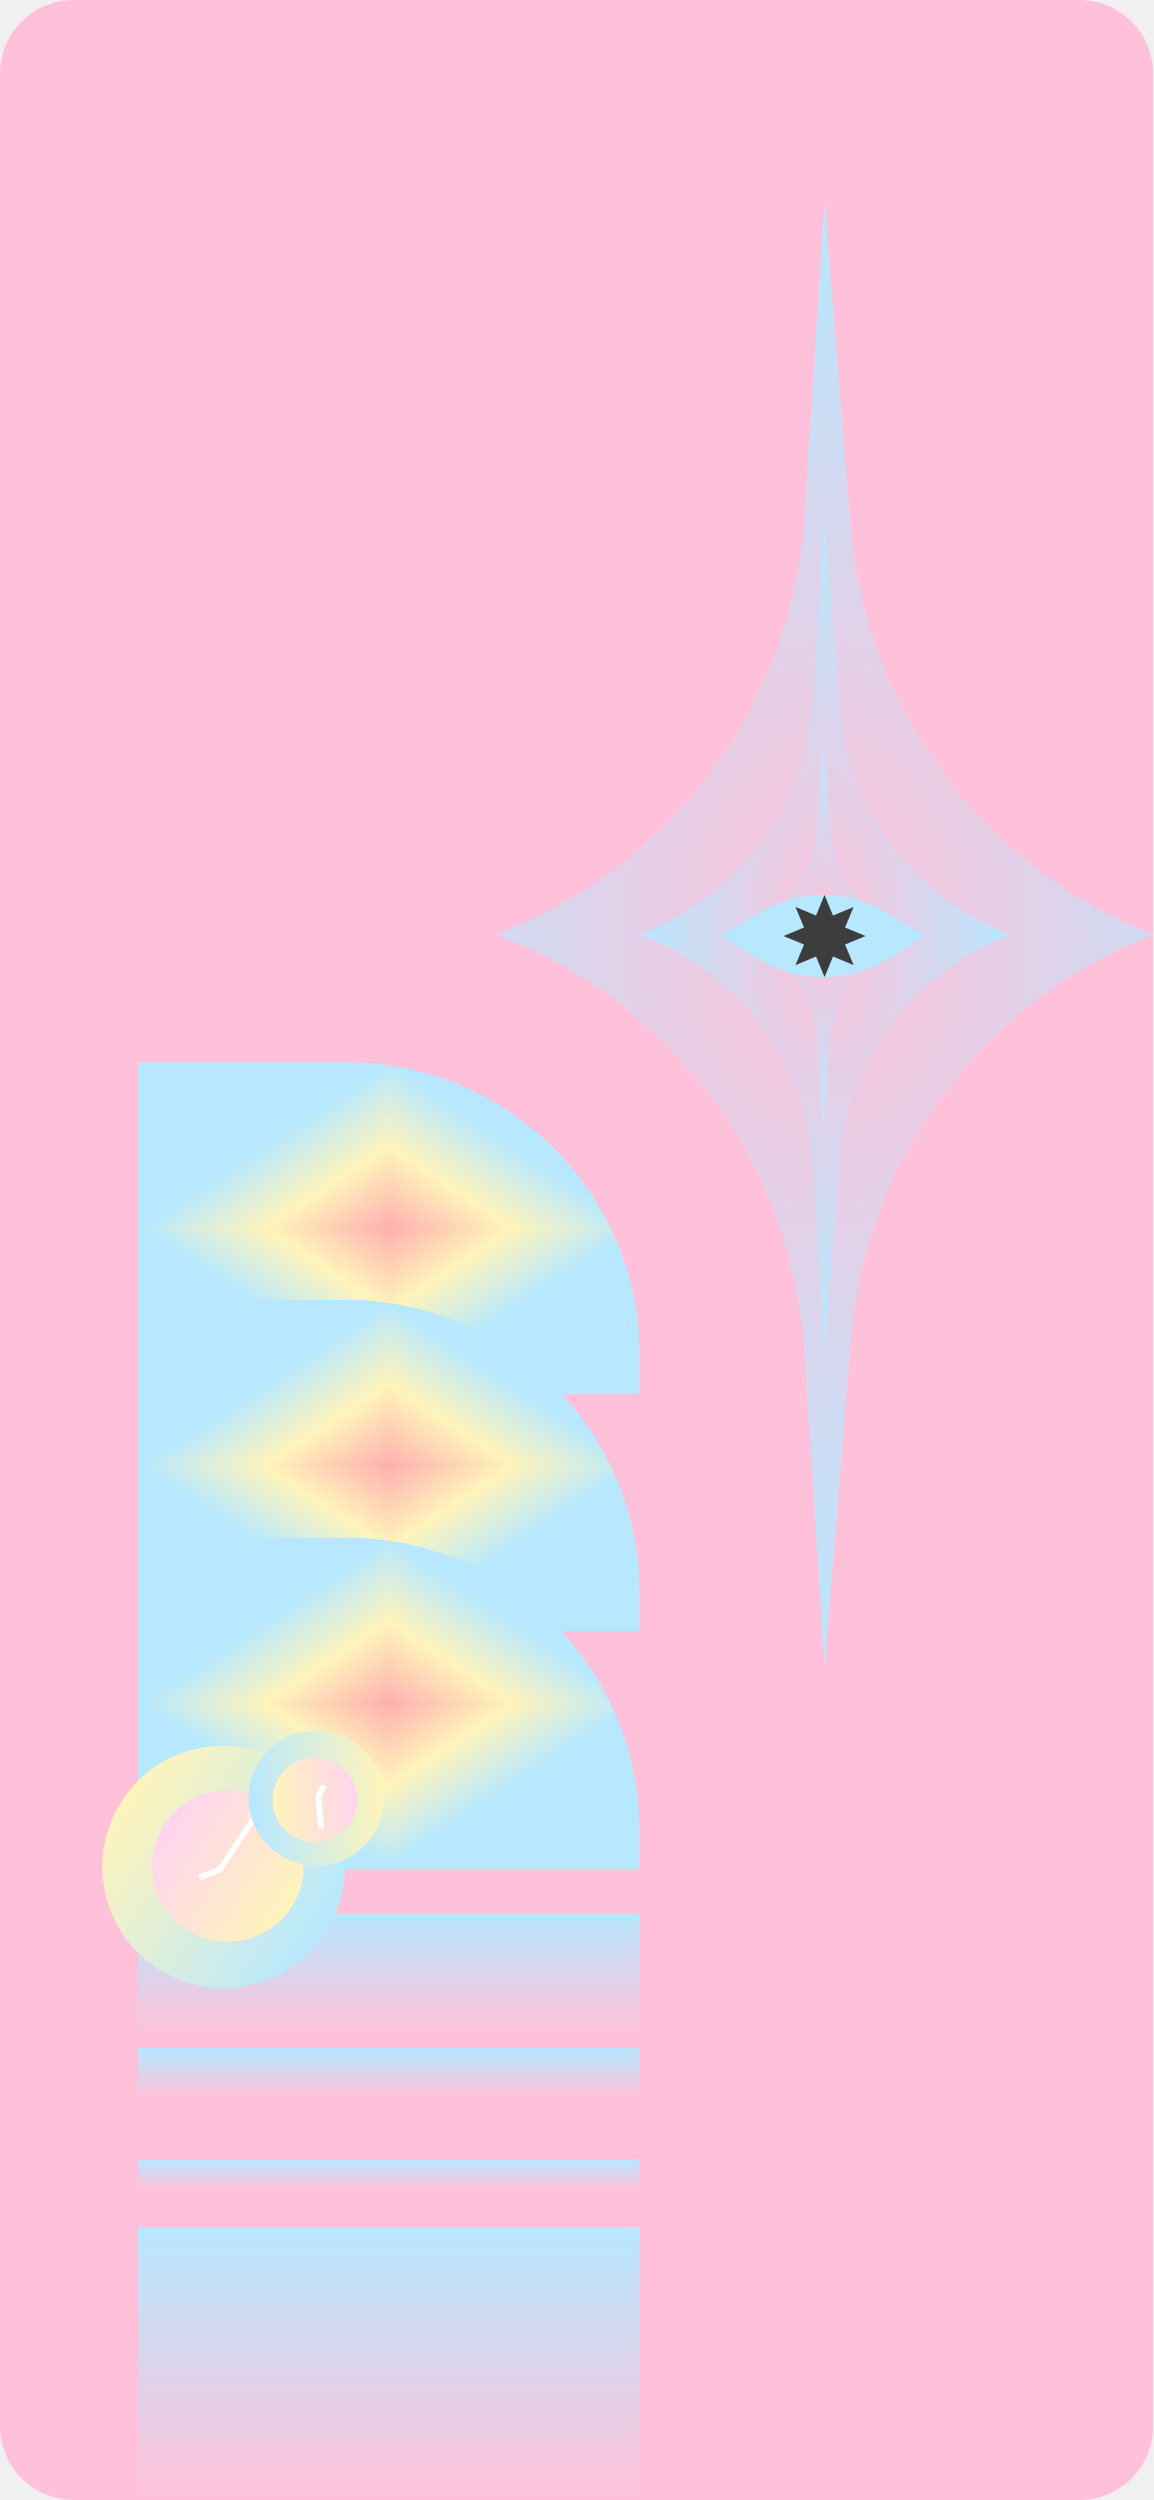
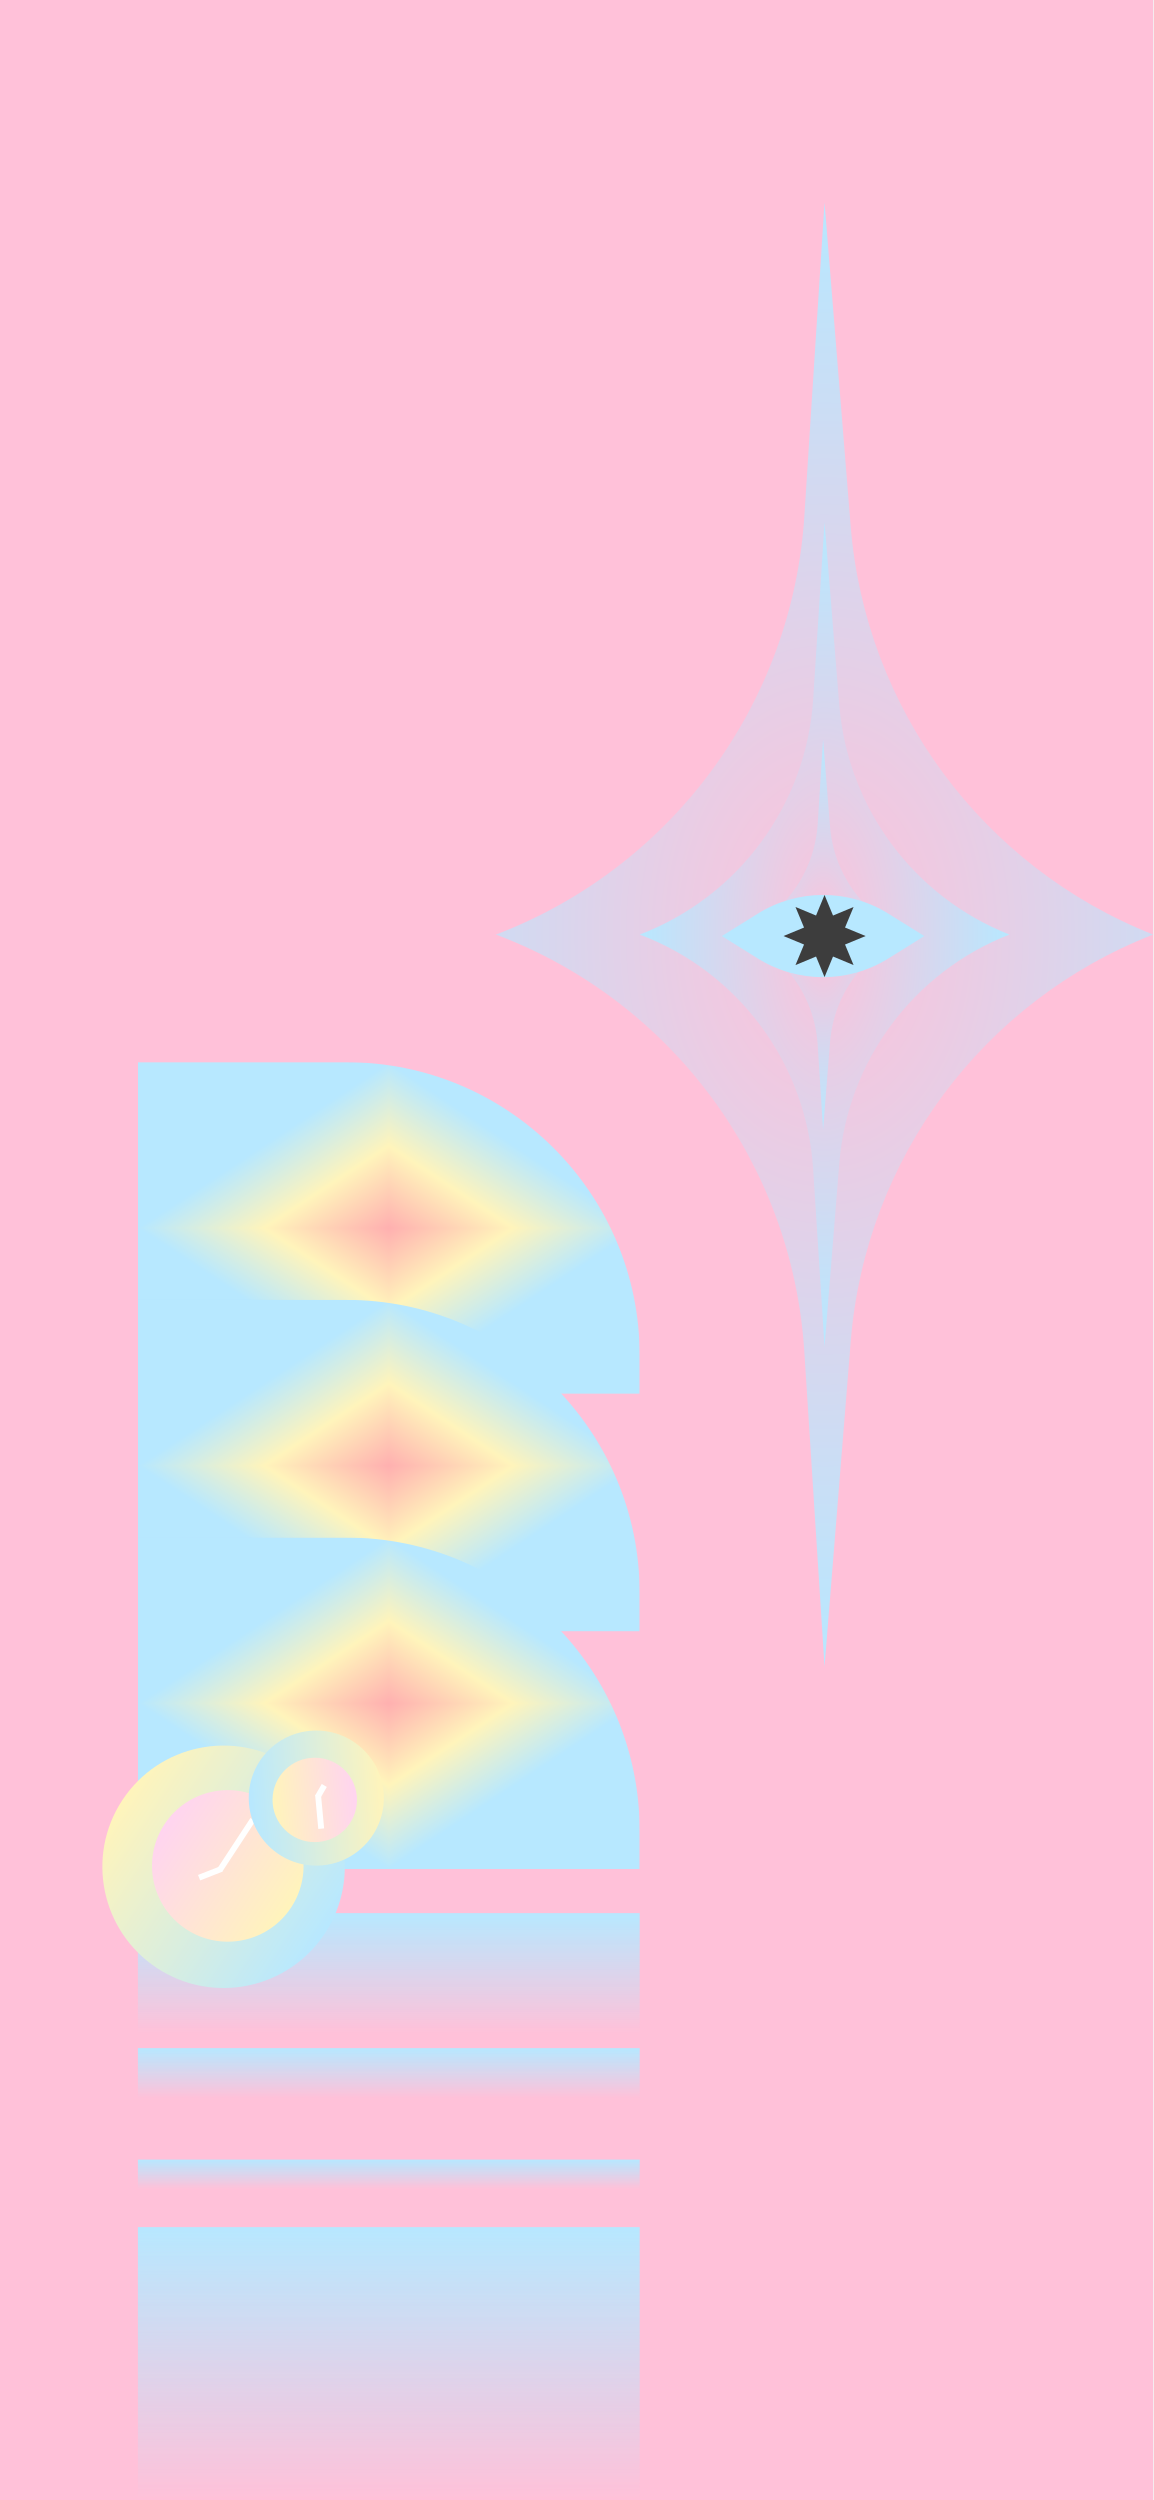
<svg xmlns="http://www.w3.org/2000/svg" width="393" height="852" viewBox="0 0 393 852" fill="none">
  <g clip-path="url(#clip0_2026_1476)">
-     <rect width="393" height="852" rx="25" fill="white" />
+     <rect width="393" height="852" fill="white" />
    <rect width="393" height="852" fill="#FFC1D9" />
    <mask id="mask0_2026_1476" style="mask-type:alpha" maskUnits="userSpaceOnUse" x="47" y="362" width="171" height="113">
      <path d="M47 475H218V462C218 406.772 173.228 362 118 362H47V475Z" fill="#A1CCDA" />
    </mask>
    <g mask="url(#mask0_2026_1476)">
      <g clip-path="url(#paint0_diamond_2026_1476_clip_path)" data-figma-skip-parse="true">
        <g transform="matrix(0 0.0565 -0.0855 0 132.5 418.5)">
          <rect x="0" y="0" width="1017.7" height="1011.7" fill="url(#paint0_diamond_2026_1476)" opacity="1" shape-rendering="crispEdges" />
          <rect x="0" y="0" width="1017.7" height="1011.7" transform="scale(1 -1)" fill="url(#paint0_diamond_2026_1476)" opacity="1" shape-rendering="crispEdges" />
          <rect x="0" y="0" width="1017.7" height="1011.7" transform="scale(-1 1)" fill="url(#paint0_diamond_2026_1476)" opacity="1" shape-rendering="crispEdges" />
          <rect x="0" y="0" width="1017.7" height="1011.7" transform="scale(-1)" fill="url(#paint0_diamond_2026_1476)" opacity="1" shape-rendering="crispEdges" />
        </g>
      </g>
      <rect x="47" y="362" width="171" height="113" data-figma-gradient-fill="{&quot;type&quot;:&quot;GRADIENT_DIAMOND&quot;,&quot;stops&quot;:[{&quot;color&quot;:{&quot;r&quot;:1.0,&quot;g&quot;:0.69166666269302368,&quot;b&quot;:0.69166666269302368,&quot;a&quot;:1.0},&quot;position&quot;:0.0},{&quot;color&quot;:{&quot;r&quot;:1.0,&quot;g&quot;:0.95733320713043213,&quot;b&quot;:0.73333334922790527,&quot;a&quot;:1.0},&quot;position&quot;:0.49479165673255920},{&quot;color&quot;:{&quot;r&quot;:0.71764707565307617,&quot;g&quot;:0.90980392694473267,&quot;b&quot;:1.0,&quot;a&quot;:1.0},&quot;position&quot;:1.0}],&quot;stopsVar&quot;:[],&quot;transform&quot;:{&quot;m00&quot;:1.0470730761656753e-14,&quot;m01&quot;:-171.0,&quot;m02&quot;:218.0,&quot;m10&quot;:113.0,&quot;m11&quot;:6.9192545979921902e-15,&quot;m12&quot;:362.0},&quot;opacity&quot;:1.0,&quot;blendMode&quot;:&quot;NORMAL&quot;,&quot;visible&quot;:true}" />
    </g>
    <mask id="mask1_2026_1476" style="mask-type:alpha" maskUnits="userSpaceOnUse" x="47" y="443" width="171" height="113">
      <path d="M47 556H218V543C218 487.772 173.228 443 118 443H47V556Z" fill="#A1CCDA" />
    </mask>
    <g mask="url(#mask1_2026_1476)">
      <g clip-path="url(#paint1_diamond_2026_1476_clip_path)" data-figma-skip-parse="true">
        <g transform="matrix(0 0.0565 -0.0855 0 132.5 499.5)">
          <rect x="0" y="0" width="1017.7" height="1011.7" fill="url(#paint1_diamond_2026_1476)" opacity="1" shape-rendering="crispEdges" />
          <rect x="0" y="0" width="1017.7" height="1011.7" transform="scale(1 -1)" fill="url(#paint1_diamond_2026_1476)" opacity="1" shape-rendering="crispEdges" />
          <rect x="0" y="0" width="1017.7" height="1011.7" transform="scale(-1 1)" fill="url(#paint1_diamond_2026_1476)" opacity="1" shape-rendering="crispEdges" />
          <rect x="0" y="0" width="1017.7" height="1011.7" transform="scale(-1)" fill="url(#paint1_diamond_2026_1476)" opacity="1" shape-rendering="crispEdges" />
        </g>
      </g>
      <rect x="47" y="443" width="171" height="113" data-figma-gradient-fill="{&quot;type&quot;:&quot;GRADIENT_DIAMOND&quot;,&quot;stops&quot;:[{&quot;color&quot;:{&quot;r&quot;:1.0,&quot;g&quot;:0.69166666269302368,&quot;b&quot;:0.69166666269302368,&quot;a&quot;:1.0},&quot;position&quot;:0.0},{&quot;color&quot;:{&quot;r&quot;:1.0,&quot;g&quot;:0.95733320713043213,&quot;b&quot;:0.73333334922790527,&quot;a&quot;:1.0},&quot;position&quot;:0.49479165673255920},{&quot;color&quot;:{&quot;r&quot;:0.71764707565307617,&quot;g&quot;:0.90980392694473267,&quot;b&quot;:1.0,&quot;a&quot;:1.0},&quot;position&quot;:1.0}],&quot;stopsVar&quot;:[],&quot;transform&quot;:{&quot;m00&quot;:1.0470730761656753e-14,&quot;m01&quot;:-171.0,&quot;m02&quot;:218.0,&quot;m10&quot;:113.0,&quot;m11&quot;:6.9192545979921902e-15,&quot;m12&quot;:443.0},&quot;opacity&quot;:1.0,&quot;blendMode&quot;:&quot;NORMAL&quot;,&quot;visible&quot;:true}" />
    </g>
    <mask id="mask2_2026_1476" style="mask-type:alpha" maskUnits="userSpaceOnUse" x="47" y="524" width="171" height="113">
      <path d="M47 637H218V624C218 568.772 173.228 524 118 524H47V637Z" fill="#A1CCDA" />
    </mask>
    <g mask="url(#mask2_2026_1476)">
      <g clip-path="url(#paint2_diamond_2026_1476_clip_path)" data-figma-skip-parse="true">
        <g transform="matrix(0 0.0565 -0.0855 0 132.5 580.5)">
          <rect x="0" y="0" width="1017.7" height="1011.7" fill="url(#paint2_diamond_2026_1476)" opacity="1" shape-rendering="crispEdges" />
          <rect x="0" y="0" width="1017.7" height="1011.7" transform="scale(1 -1)" fill="url(#paint2_diamond_2026_1476)" opacity="1" shape-rendering="crispEdges" />
          <rect x="0" y="0" width="1017.7" height="1011.7" transform="scale(-1 1)" fill="url(#paint2_diamond_2026_1476)" opacity="1" shape-rendering="crispEdges" />
          <rect x="0" y="0" width="1017.7" height="1011.7" transform="scale(-1)" fill="url(#paint2_diamond_2026_1476)" opacity="1" shape-rendering="crispEdges" />
        </g>
      </g>
      <rect x="47" y="524" width="171" height="113" data-figma-gradient-fill="{&quot;type&quot;:&quot;GRADIENT_DIAMOND&quot;,&quot;stops&quot;:[{&quot;color&quot;:{&quot;r&quot;:1.0,&quot;g&quot;:0.69166666269302368,&quot;b&quot;:0.69166666269302368,&quot;a&quot;:1.0},&quot;position&quot;:0.0},{&quot;color&quot;:{&quot;r&quot;:1.0,&quot;g&quot;:0.95733320713043213,&quot;b&quot;:0.73333334922790527,&quot;a&quot;:1.0},&quot;position&quot;:0.49479165673255920},{&quot;color&quot;:{&quot;r&quot;:0.71764707565307617,&quot;g&quot;:0.90980392694473267,&quot;b&quot;:1.0,&quot;a&quot;:1.0},&quot;position&quot;:1.0}],&quot;stopsVar&quot;:[],&quot;transform&quot;:{&quot;m00&quot;:1.0470730761656753e-14,&quot;m01&quot;:-171.0,&quot;m02&quot;:218.0,&quot;m10&quot;:113.0,&quot;m11&quot;:6.9192545979921902e-15,&quot;m12&quot;:524.0},&quot;opacity&quot;:1.0,&quot;blendMode&quot;:&quot;NORMAL&quot;,&quot;visible&quot;:true}" />
    </g>
    <rect x="47" y="759" width="171" height="93" fill="url(#paint3_linear_2026_1476)" />
    <rect x="47" y="652" width="171" height="41" fill="url(#paint4_linear_2026_1476)" />
    <rect x="47" y="698" width="171" height="17" fill="url(#paint5_linear_2026_1476)" />
    <rect x="47" y="736" width="171" height="10" fill="url(#paint6_linear_2026_1476)" />
    <path d="M281 69L289.907 179.308C294.935 241.562 334.916 295.543 393 318.5C334.963 341.132 294.944 394.918 289.941 457.011L281 568L274.093 460.376C269.996 396.537 228.874 341.022 169 318.5C228.922 295.655 270.004 239.946 274.12 175.949L281 69Z" fill="url(#paint7_radial_2026_1476)" />
    <path d="M281 178L286.015 240.172C288.84 275.197 311.326 305.572 344 318.5C311.352 331.246 288.845 361.51 286.034 396.444L281 459L277.111 398.337C274.809 362.421 251.681 331.183 218 318.5C251.708 305.635 274.813 274.288 277.127 238.283L281 178Z" fill="url(#paint8_radial_2026_1476)" />
    <path d="M280.5 252L282.868 281.675C284.179 298.108 294.693 312.378 310 318.5C294.705 324.535 284.182 338.753 282.877 355.143L280.5 385L278.663 356.028C277.594 339.178 266.779 324.506 251 318.5C266.792 312.408 277.596 297.684 278.67 280.792L280.5 252Z" fill="url(#paint9_radial_2026_1476)" />
    <path d="M302.714 326.669C289.117 335.142 271.883 335.142 258.286 326.669L246 319.012L258.286 311.355C271.883 302.882 289.117 302.882 302.714 311.355L315 319.012L302.714 326.669Z" fill="#B7E8FF" />
    <path d="M281 305L283.893 312.015L290.899 309.101L287.985 316.107L295 319L287.985 321.893L290.899 328.899L283.893 325.985L281 333L278.107 325.985L271.101 328.899L274.015 321.893L267 319L274.015 316.107L271.101 309.101L278.107 312.015L281 305Z" fill="#3D3D3D" />
    <circle cx="41.311" cy="41.311" r="41.311" transform="matrix(0.548442 -0.836189 -0.836189 -0.548442 88.0883 693.402)" fill="url(#paint10_linear_2026_1476)" />
    <circle cx="77.631" cy="635.904" r="25.82" transform="rotate(-56.7398 77.631 635.904)" fill="url(#paint11_linear_2026_1476)" />
    <line x1="74.852" y1="637.396" x2="86.181" y2="620.124" stroke="white" stroke-width="2" />
    <line x1="67.85" y1="639.913" x2="75.463" y2="636.931" stroke="white" stroke-width="2" />
    <circle cx="23.015" cy="23.015" r="23.015" transform="matrix(0.0930331 0.995663 0.995663 -0.0930331 82.7296 592.012)" fill="url(#paint12_linear_2026_1476)" />
    <circle cx="107.266" cy="613.412" r="14.384" transform="rotate(84.6619 107.266 613.412)" fill="url(#paint13_linear_2026_1476)" />
    <line x1="108.398" y1="611.755" x2="109.469" y2="623.213" stroke="white" stroke-width="2" />
    <line x1="110.515" y1="608.489" x2="108.237" y2="612.433" stroke="white" stroke-width="2" />
  </g>
  <defs>
    <clipPath id="paint0_diamond_2026_1476_clip_path">
      <rect x="47" y="362" width="171" height="113" />
    </clipPath>
    <clipPath id="paint1_diamond_2026_1476_clip_path">
      <rect x="47" y="443" width="171" height="113" />
    </clipPath>
    <clipPath id="paint2_diamond_2026_1476_clip_path">
      <rect x="47" y="524" width="171" height="113" />
    </clipPath>
    <linearGradient id="paint0_diamond_2026_1476" x1="0" y1="0" x2="500" y2="500" gradientUnits="userSpaceOnUse">
      <stop stop-color="#FFB0B0" />
      <stop offset="0.495" stop-color="#FFF4BB" />
      <stop offset="1" stop-color="#B7E8FF" />
    </linearGradient>
    <linearGradient id="paint1_diamond_2026_1476" x1="0" y1="0" x2="500" y2="500" gradientUnits="userSpaceOnUse">
      <stop stop-color="#FFB0B0" />
      <stop offset="0.495" stop-color="#FFF4BB" />
      <stop offset="1" stop-color="#B7E8FF" />
    </linearGradient>
    <linearGradient id="paint2_diamond_2026_1476" x1="0" y1="0" x2="500" y2="500" gradientUnits="userSpaceOnUse">
      <stop stop-color="#FFB0B0" />
      <stop offset="0.495" stop-color="#FFF4BB" />
      <stop offset="1" stop-color="#B7E8FF" />
    </linearGradient>
    <linearGradient id="paint3_linear_2026_1476" x1="132.5" y1="759" x2="132.5" y2="852" gradientUnits="userSpaceOnUse">
      <stop stop-color="#B7E8FF" />
      <stop offset="1" stop-color="#B7E8FF" stop-opacity="0" />
    </linearGradient>
    <linearGradient id="paint4_linear_2026_1476" x1="132.5" y1="652" x2="132.5" y2="693" gradientUnits="userSpaceOnUse">
      <stop stop-color="#B7E8FF" />
      <stop offset="1" stop-color="#B7E8FF" stop-opacity="0" />
    </linearGradient>
    <linearGradient id="paint5_linear_2026_1476" x1="132.5" y1="698" x2="132.5" y2="715" gradientUnits="userSpaceOnUse">
      <stop stop-color="#B7E8FF" />
      <stop offset="1" stop-color="#B7E8FF" stop-opacity="0" />
    </linearGradient>
    <linearGradient id="paint6_linear_2026_1476" x1="132.5" y1="736" x2="132.5" y2="746" gradientUnits="userSpaceOnUse">
      <stop stop-color="#B7E8FF" />
      <stop offset="1" stop-color="#B7E8FF" stop-opacity="0" />
    </linearGradient>
    <radialGradient id="paint7_radial_2026_1476" cx="0" cy="0" r="1" gradientUnits="userSpaceOnUse" gradientTransform="translate(281 318.5) rotate(90) scale(249.5 170.239)">
      <stop stop-color="#FFC1D9" />
      <stop offset="1" stop-color="#B7E8FF" />
    </radialGradient>
    <radialGradient id="paint8_radial_2026_1476" cx="0" cy="0" r="1" gradientUnits="userSpaceOnUse" gradientTransform="translate(281 318.5) rotate(90) scale(140.5 63)">
      <stop stop-color="#FFC1D9" />
      <stop offset="1" stop-color="#B7E8FF" />
    </radialGradient>
    <radialGradient id="paint9_radial_2026_1476" cx="0" cy="0" r="1" gradientUnits="userSpaceOnUse" gradientTransform="translate(280.5 318.5) rotate(90) scale(66.5 29.5)">
      <stop stop-color="#FFC1D9" />
      <stop offset="1" stop-color="#B7E8FF" />
    </radialGradient>
    <linearGradient id="paint10_linear_2026_1476" x1="41.311" y1="0" x2="41.311" y2="82.623" gradientUnits="userSpaceOnUse">
      <stop stop-color="#B7E8FF" />
      <stop offset="1" stop-color="#FFF4BB" />
    </linearGradient>
    <linearGradient id="paint11_linear_2026_1476" x1="77.631" y1="610.084" x2="77.631" y2="661.723" gradientUnits="userSpaceOnUse">
      <stop stop-color="#FFD4F0" />
      <stop offset="1" stop-color="#FFF4BB" />
    </linearGradient>
    <linearGradient id="paint12_linear_2026_1476" x1="23.015" y1="0" x2="23.015" y2="46.029" gradientUnits="userSpaceOnUse">
      <stop stop-color="#B7E8FF" />
      <stop offset="1" stop-color="#FFF4BB" />
    </linearGradient>
    <linearGradient id="paint13_linear_2026_1476" x1="107.266" y1="599.028" x2="107.266" y2="627.796" gradientUnits="userSpaceOnUse">
      <stop stop-color="#FFD4F0" />
      <stop offset="1" stop-color="#FFF4BB" />
    </linearGradient>
    <clipPath id="clip0_2026_1476">
-       <rect width="393" height="852" rx="25" fill="white" />
+       <rect width="393" height="852" fill="white" />
    </clipPath>
  </defs>
</svg>
